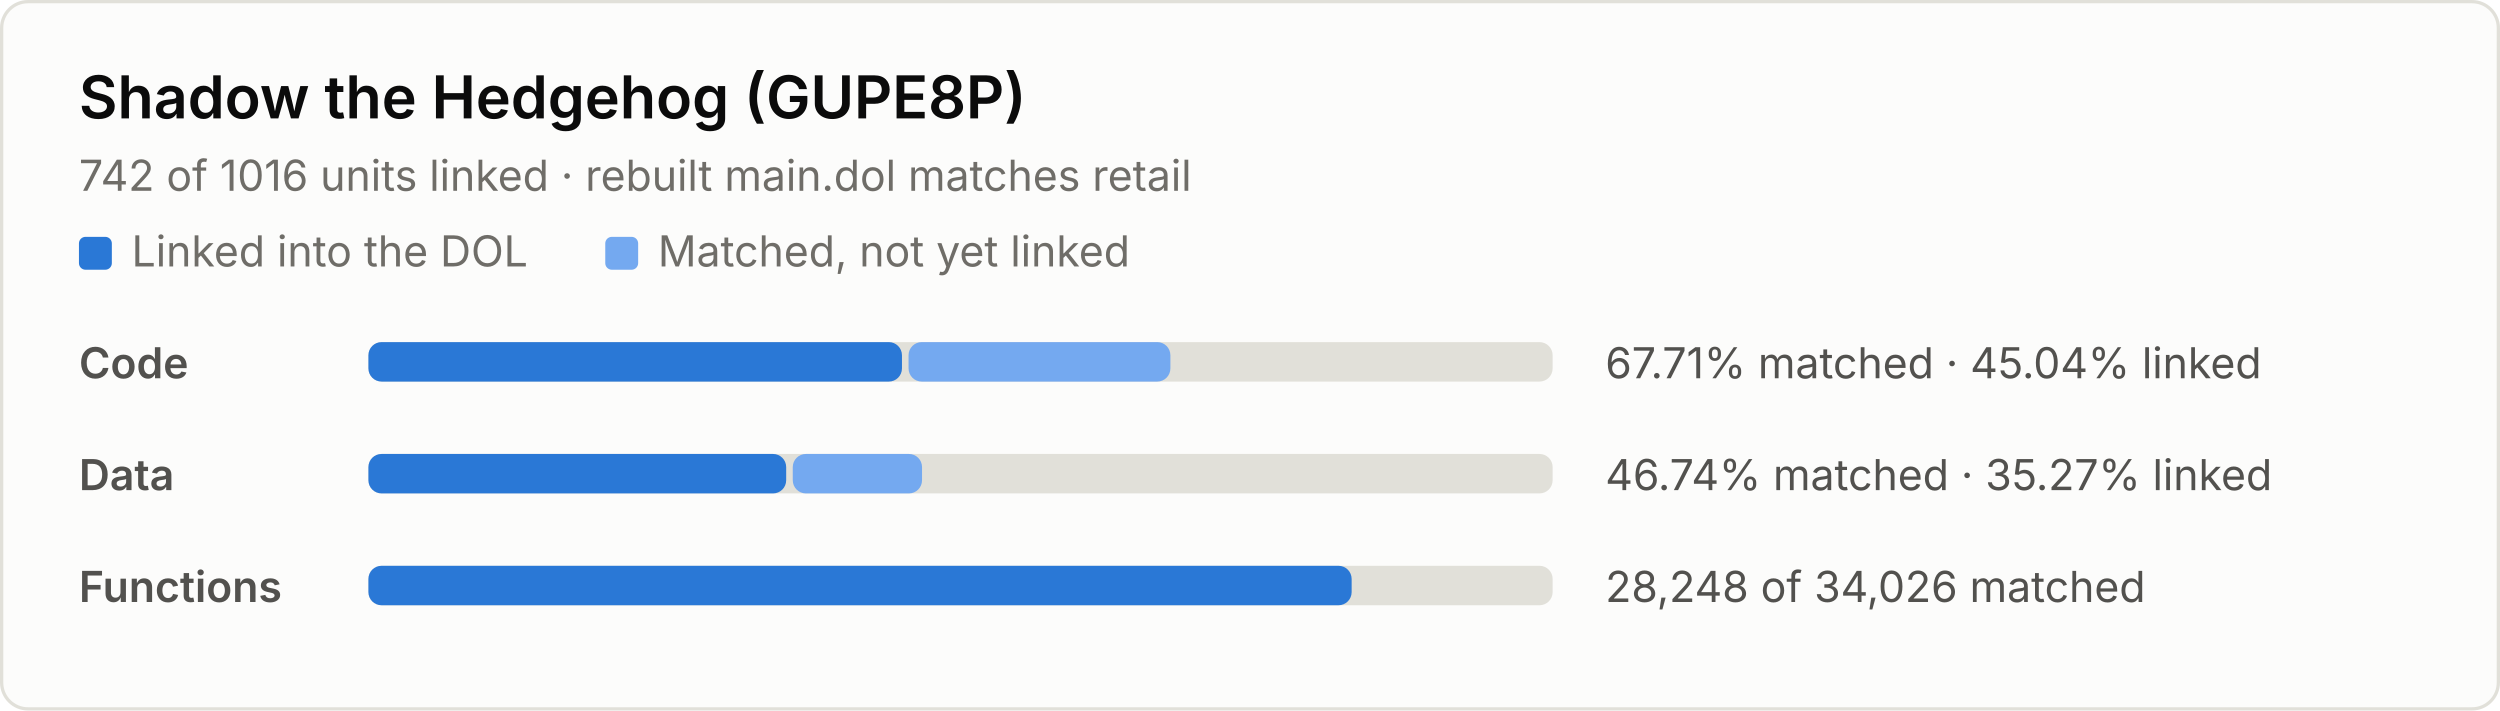
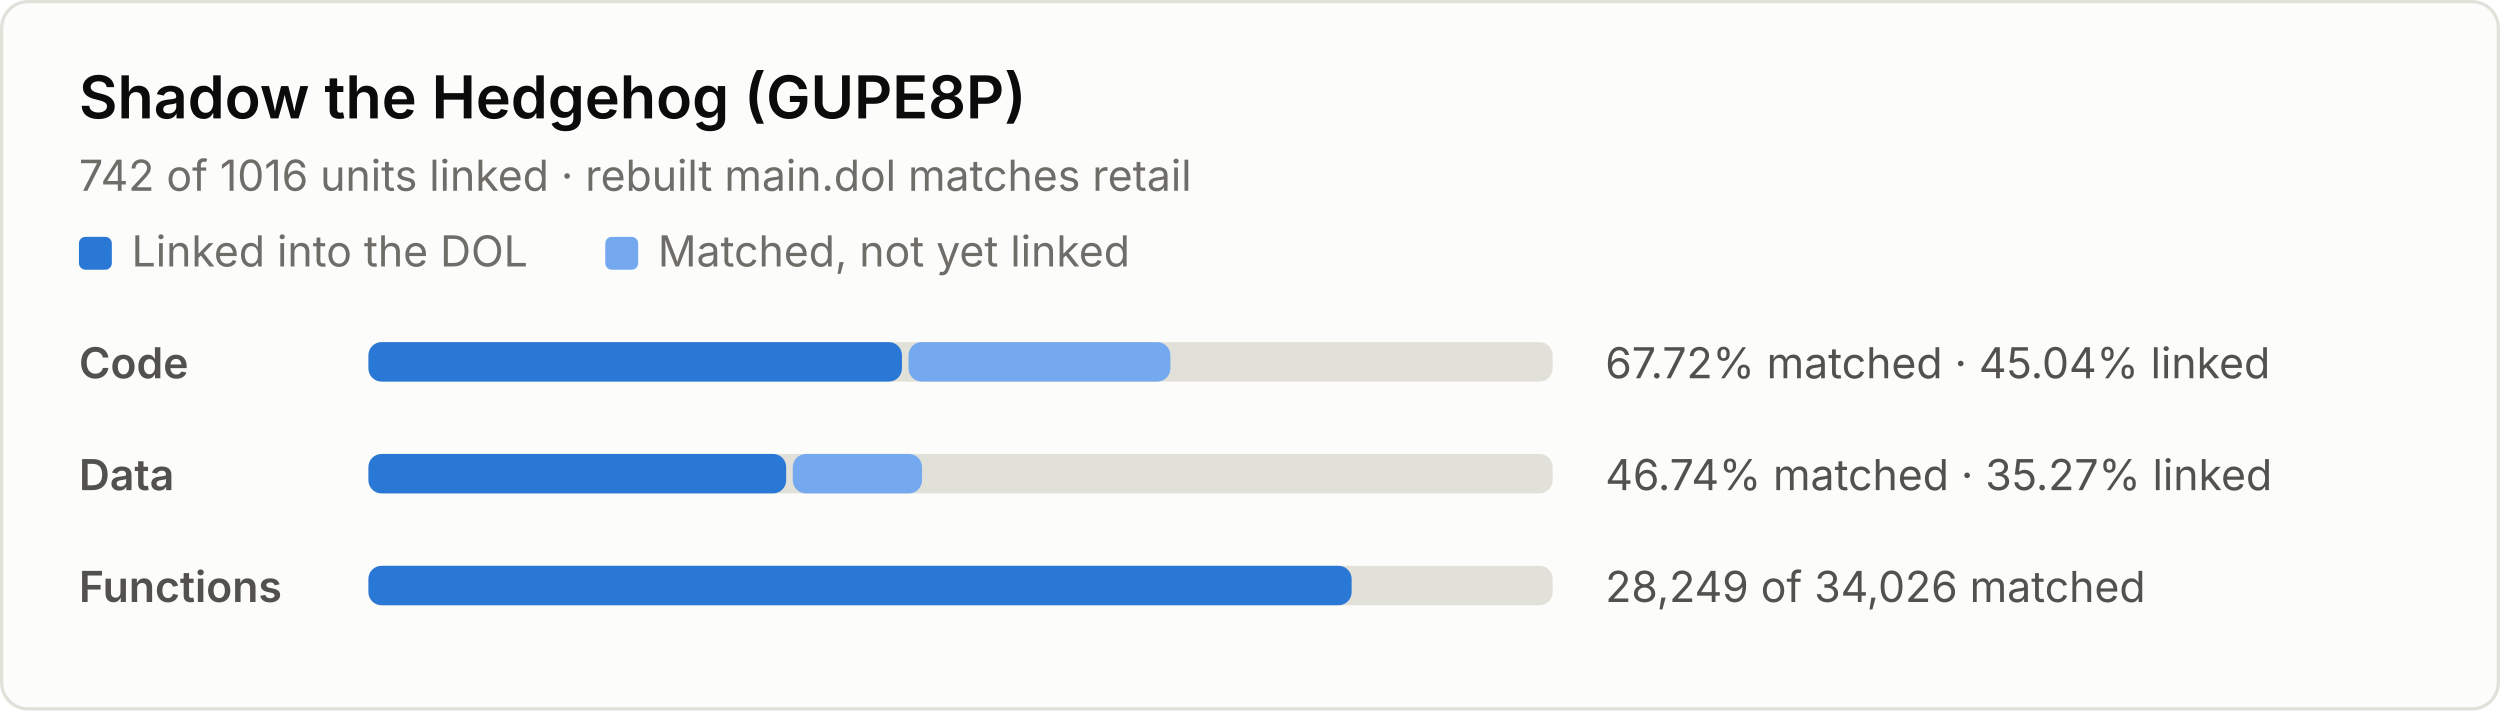
- <svg xmlns="http://www.w3.org/2000/svg" width="760" height="216" viewBox="0 0 760 216" role="img" aria-label="Decompilation progress: 67.71% of code matched, 45.04% linked">
+ <svg xmlns="http://www.w3.org/2000/svg" width="760" height="216" viewBox="0 0 760 216" role="img" aria-label="Decompilation progress: 67.72% of code matched, 45.04% linked">
  <style>
.bg { fill: #fcfcfb; stroke: #e1e0d9; }
.title { fill: #0b0b0b; font: 600 18px system-ui, -apple-system, "Segoe UI", sans-serif; }
.sub, .label, .nums, .key { font: 13px system-ui, -apple-system, "Segoe UI", sans-serif; }
.sub, .key { fill: #6f6d68; }
.label { fill: #52514e; font-weight: 600; }
.nums { fill: #52514e; font-variant-numeric: tabular-nums; }
.track { fill: #e1e0d9; }
.linked { fill: #2a78d6; }
.matched { fill: #74a9f0; }
@media (prefers-color-scheme: dark) {
  .bg { fill: #1a1a19; stroke: #2c2c2a; }
  .title { fill: #f0efec; }
  .sub, .key { fill: #9a988f; }
  .label, .nums { fill: #c3c2b7; }
  .track { fill: #2c2c2a; }
  .linked { fill: #4a94ec; }
  .matched { fill: #2260b0; }
}
</style>
  <rect class="bg" x="0.5" y="0.5" width="759" height="215" rx="8" />
  <text class="title" x="24" y="36">Shadow the Hedgehog (GUPE8P)</text>
  <text class="sub" x="24" y="58">742 of 1016 units linked · rebuilt main.dol matches retail</text>
  <rect class="linked" x="24" y="72" width="10" height="10" rx="2" />
  <text class="key" x="40" y="81">Linked into the DOL</text>
  <rect class="matched" x="184" y="72" width="10" height="10" rx="2" />
  <text class="key" x="200" y="81">Matched, not yet linked</text>
  <text class="label" x="24" y="115">Code</text>
  <rect class="track" x="112" y="104" width="360" height="12" rx="4" />
  <rect class="linked" x="112" y="104" width="162.2" height="12" rx="4" />
  <rect class="matched" x="276.2" y="104" width="79.6" height="12" rx="4" />
-   <text class="nums" x="488" y="115">67.71% matched · 45.04% linked</text>
+   <text class="nums" x="488" y="115">67.72% matched · 45.04% linked</text>
  <text class="label" x="24" y="149">Data</text>
  <rect class="track" x="112" y="138" width="360" height="12" rx="4" />
  <rect class="linked" x="112" y="138" width="127.0" height="12" rx="4" />
  <rect class="matched" x="241.0" y="138" width="39.3" height="12" rx="4" />
  <text class="nums" x="488" y="149">46.74% matched · 35.27% linked</text>
  <text class="label" x="24" y="183">Functions</text>
  <rect class="track" x="112" y="172" width="360" height="12" rx="4" />
  <rect class="linked" x="112" y="172" width="298.9" height="12" rx="4" />
-   <text class="nums" x="488" y="183">28,248 of 34,026 matched</text>
+   <text class="nums" x="488" y="183">28,249 of 34,026 matched</text>
</svg>
